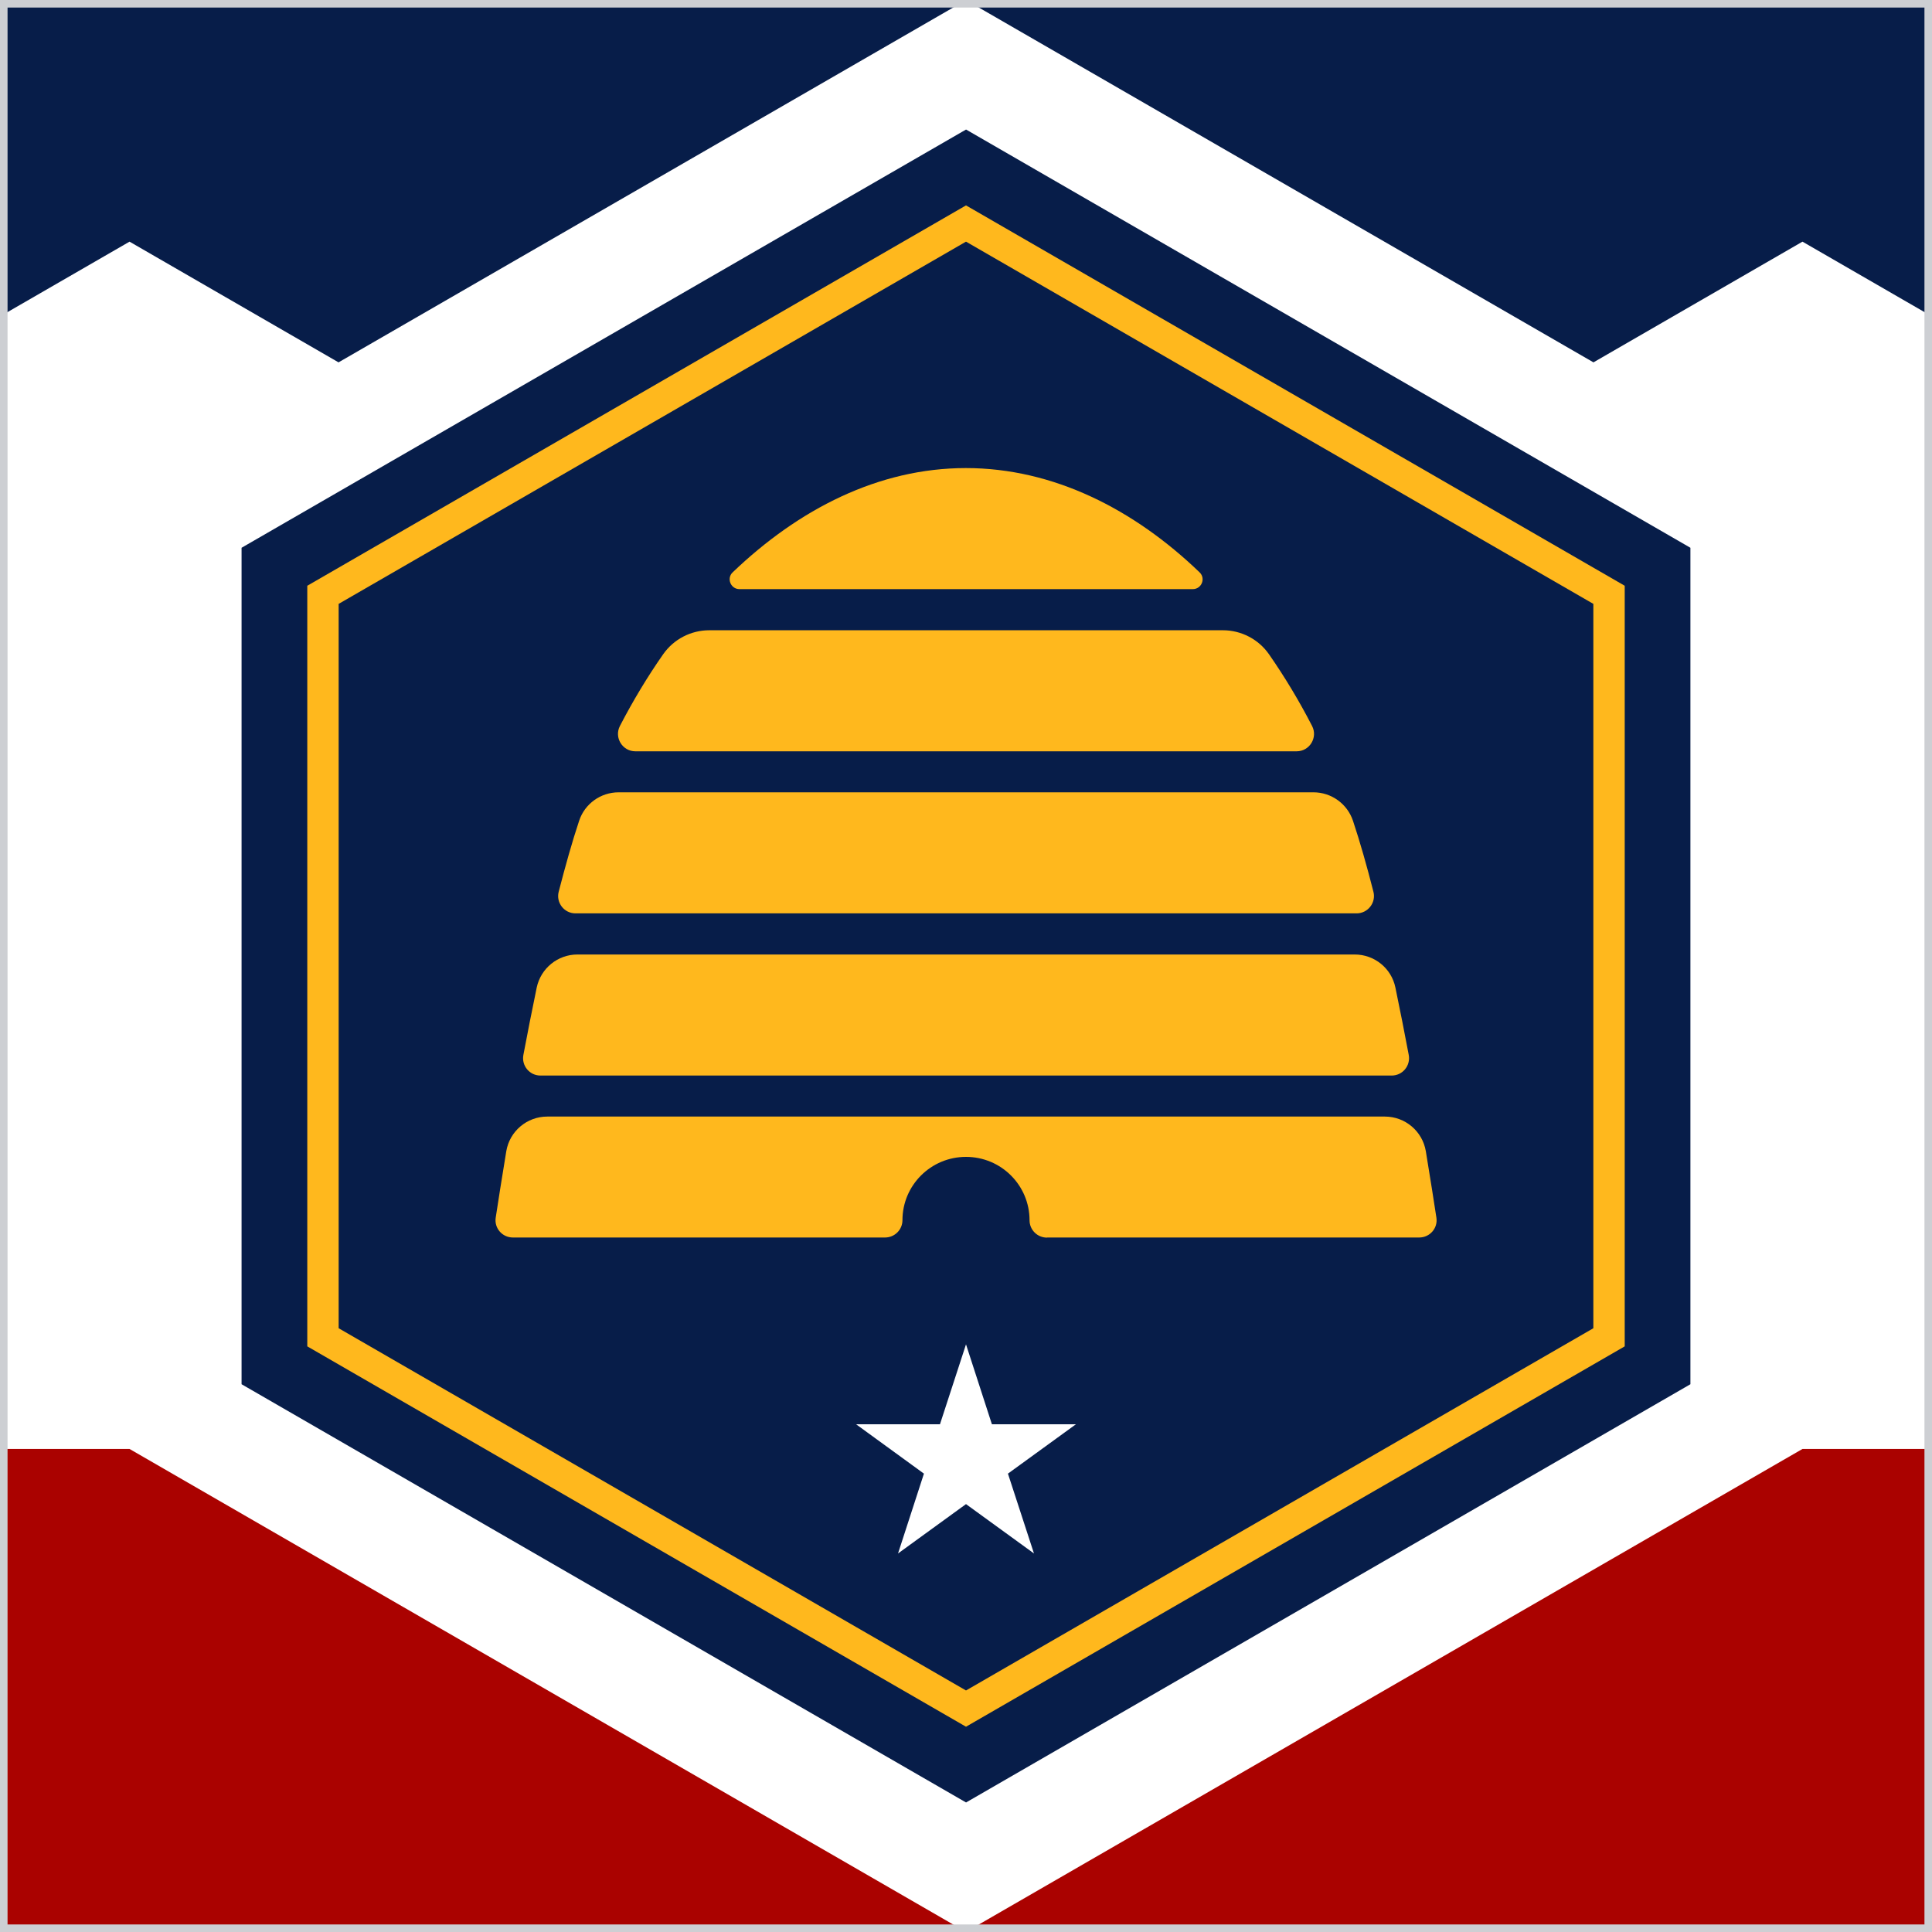
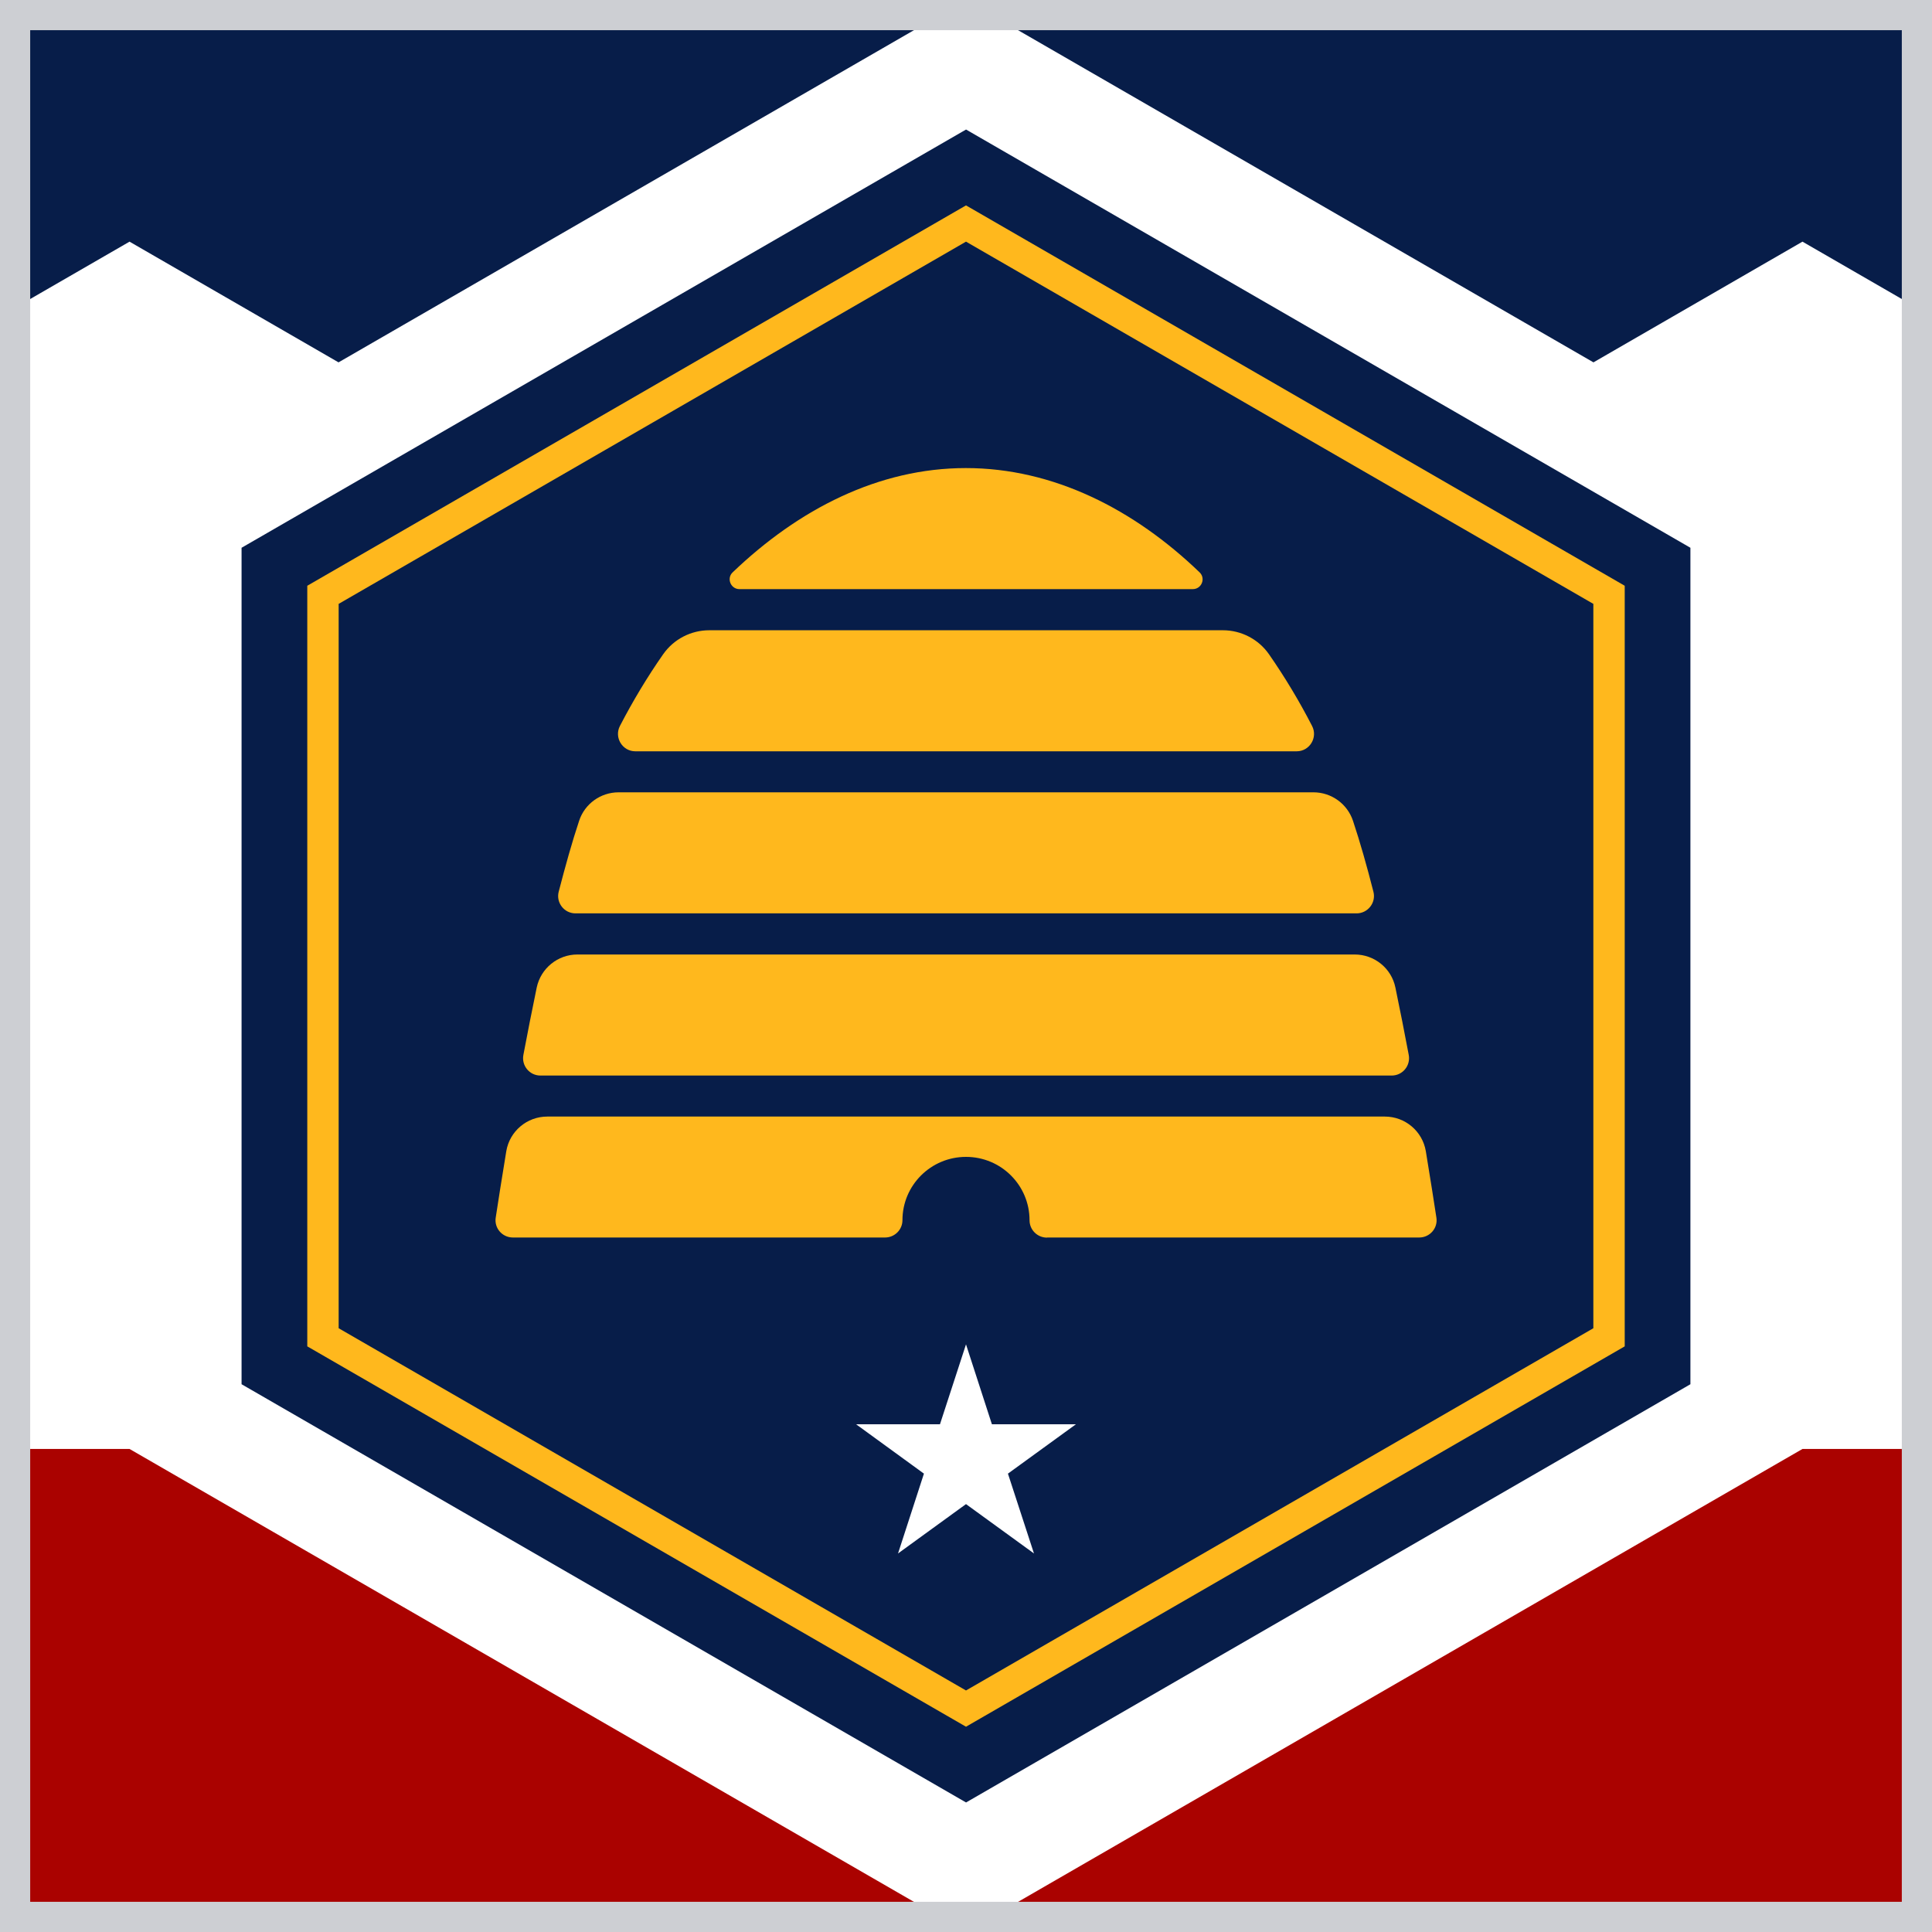
<svg xmlns="http://www.w3.org/2000/svg" width="512" height="512" viewBox="0 0 512 512">
  <defs>
    <clipPath id="r">
      <rect width="512" height="512" />
    </clipPath>
  </defs>
  <g clip-path="url(#r)">
    <rect width="512" height="512" fill="#fff" />
    <g transform="scale(5.818182) translate(-51.25,-13.15)">
      <path d="m190.5 0v46.154l-19.05-11.001-9.525 5.503-28.575-16.499-9.52 5.498-28.58-16.499-28.58 16.499-9.52-5.498-28.575 16.499-9.525-5.503-19.05 11.001v-46.154z" fill="#071d49" />
      <path d="m128.246 76.2v-38.1l-32.994-19.05-32.999 19.05v38.1l32.999 19.05z" fill="#071d49" />
      <g fill="#ffb81d" transform="scale(.5291666)">
        <path d="m180 42.53-56.7 32.74v65.47l56.7 32.74 56.7-32.74v-65.47zm54 96.65-54 31.18-54-31.18v-62.35l54-31.18 54 31.18z" />
        <path d="m199.53 75.56h-39.03c-.75 0-1.13-.92-.59-1.44 5.68-5.44 12.56-8.98 20.08-8.98s14.47 3.54 20.12 8.98c.54.52.17 1.44-.59 1.44z" />
        <path d="m208.46 89.52h-56.92c-1.12 0-1.84-1.19-1.33-2.18 1.11-2.14 2.35-4.21 3.72-6.17.91-1.3 2.39-2.07 3.98-2.07h44.2c1.59 0 3.08.78 3.98 2.08 1.36 1.96 2.6 4.02 3.7 6.16.51.99-.21 2.18-1.33 2.18z" />
        <path d="m213.61 103.47h-67.22c-.98 0-1.69-.92-1.45-1.86.57-2.2 1.15-4.28 1.76-6.11.48-1.46 1.85-2.45 3.4-2.45h59.81c1.54 0 2.91.99 3.4 2.45.61 1.83 1.2 3.91 1.76 6.11.24.94-.48 1.86-1.45 1.86z" />
        <path d="m216.64 117.43h-73.27c-.94 0-1.64-.85-1.47-1.77.36-1.89.74-3.85 1.15-5.81.35-1.65 1.81-2.84 3.5-2.84h66.91c1.7 0 3.16 1.19 3.5 2.84.41 1.96.79 3.91 1.15 5.81.17.92-.53 1.77-1.47 1.77z" />
        <path d="m186.97 131.38c-.83 0-1.5-.67-1.5-1.49 0-1.51-.61-2.87-1.6-3.86s-2.36-1.6-3.87-1.6c-3.02 0-5.47 2.44-5.47 5.45 0 .82-.67 1.49-1.5 1.49h-32.03c-.92 0-1.62-.81-1.48-1.71.2-1.31.51-3.3.91-5.72.29-1.72 1.78-2.98 3.53-2.98h72.09c1.75 0 3.24 1.26 3.53 2.98.4 2.42.71 4.41.91 5.72.14.9-.56 1.71-1.48 1.71h-32.03z" />
      </g>
      <g transform="scale(2)">
        <path d="m95.25 39.574v17.576h-95.25v-17.576h28.575l19.05 10.999 19.05-10.999z" fill="#aa0200" />
        <path d="m47.625 37.192.59 1.82h1.913l-1.548 1.124.593 1.818-1.548-1.124-1.548 1.124.59-1.818-1.545-1.124h1.91z" fill="#fff" />
      </g>
    </g>
-     <rect width="512" height="512" fill="none" stroke="#cdcfd3" stroke-width="4" />
+     <rect width="512" height="512" fill="none" stroke="#cdcfd3" stroke-width="16" />
  </g>
</svg>
